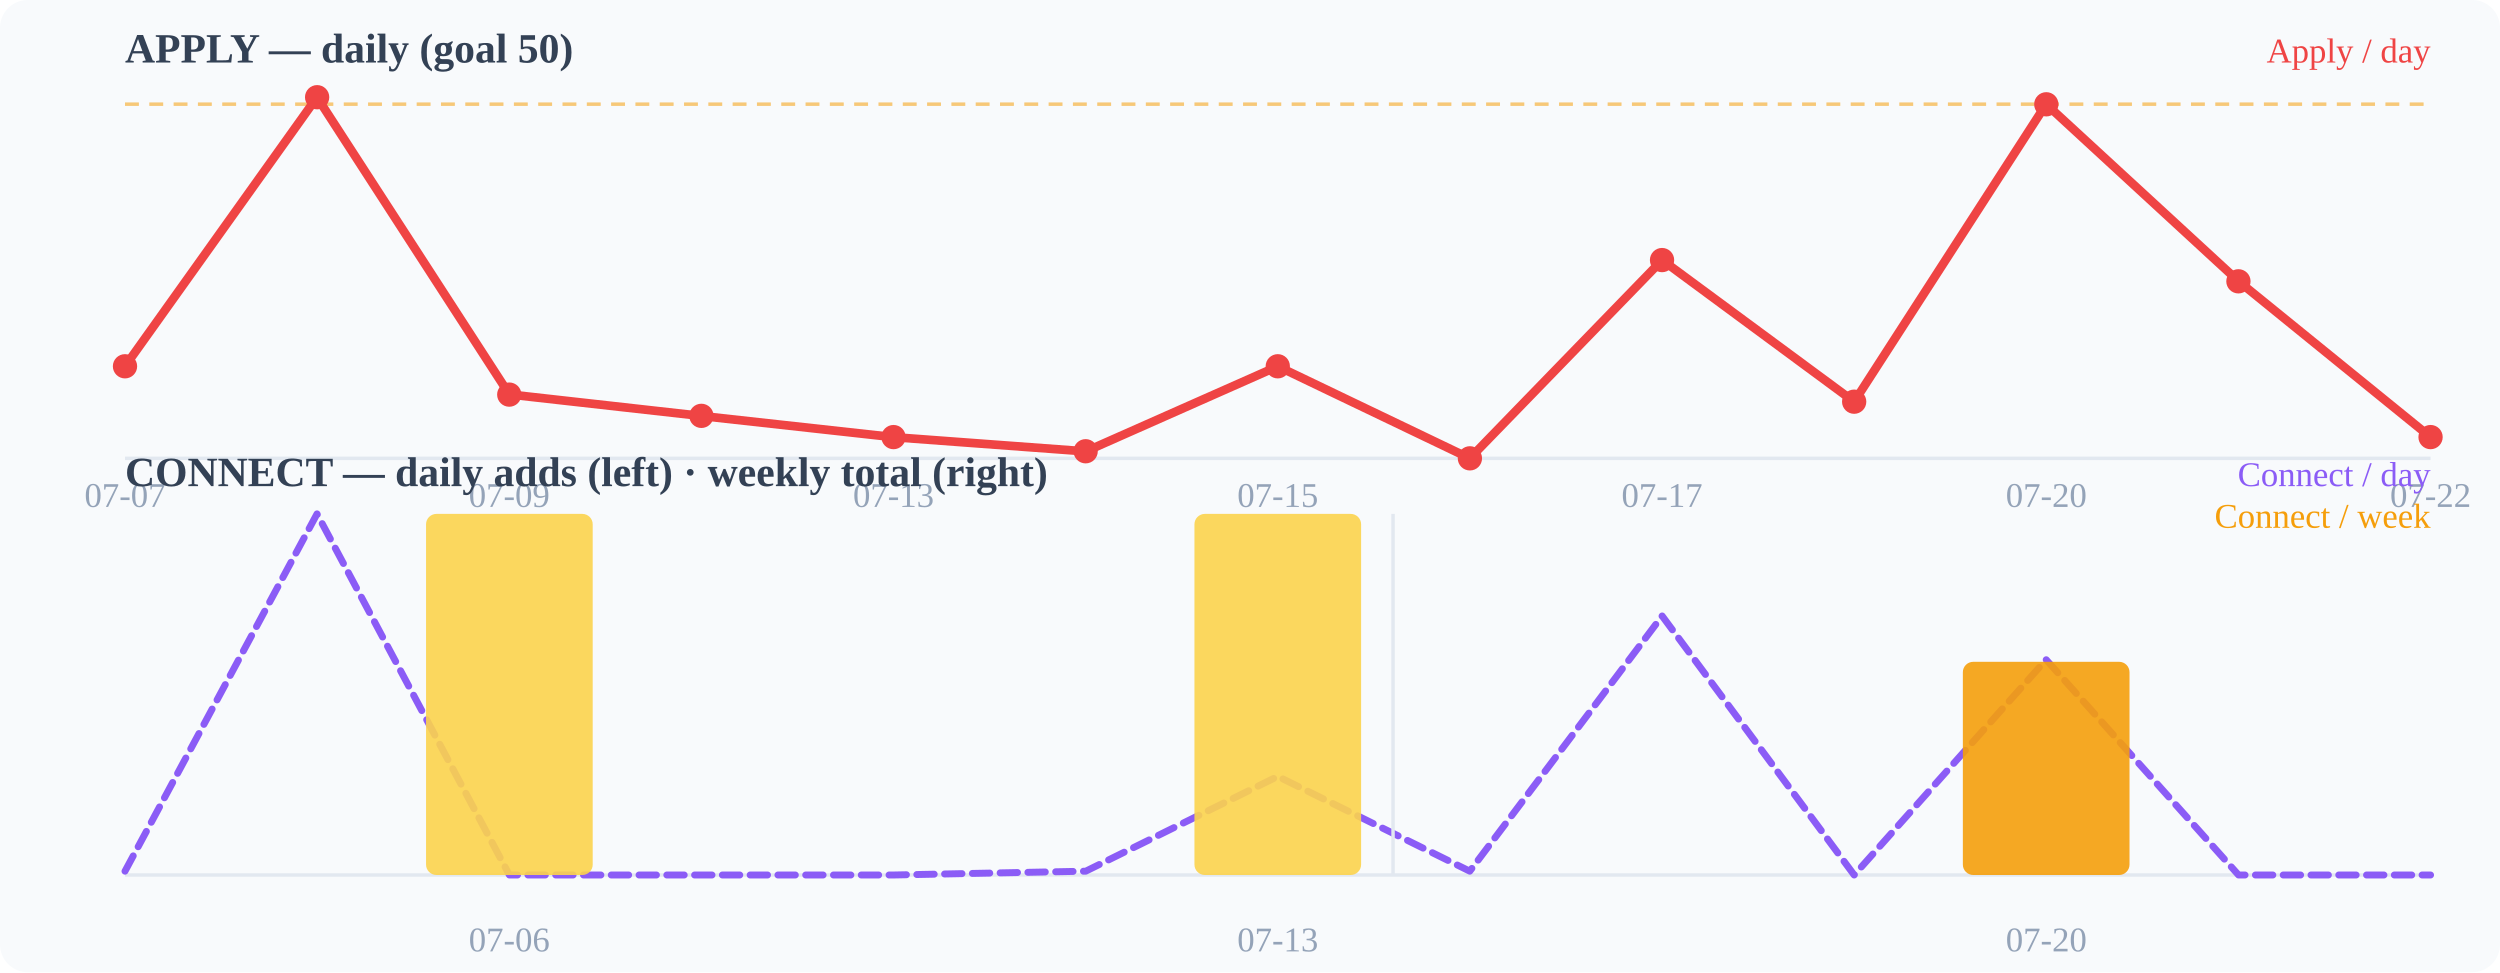
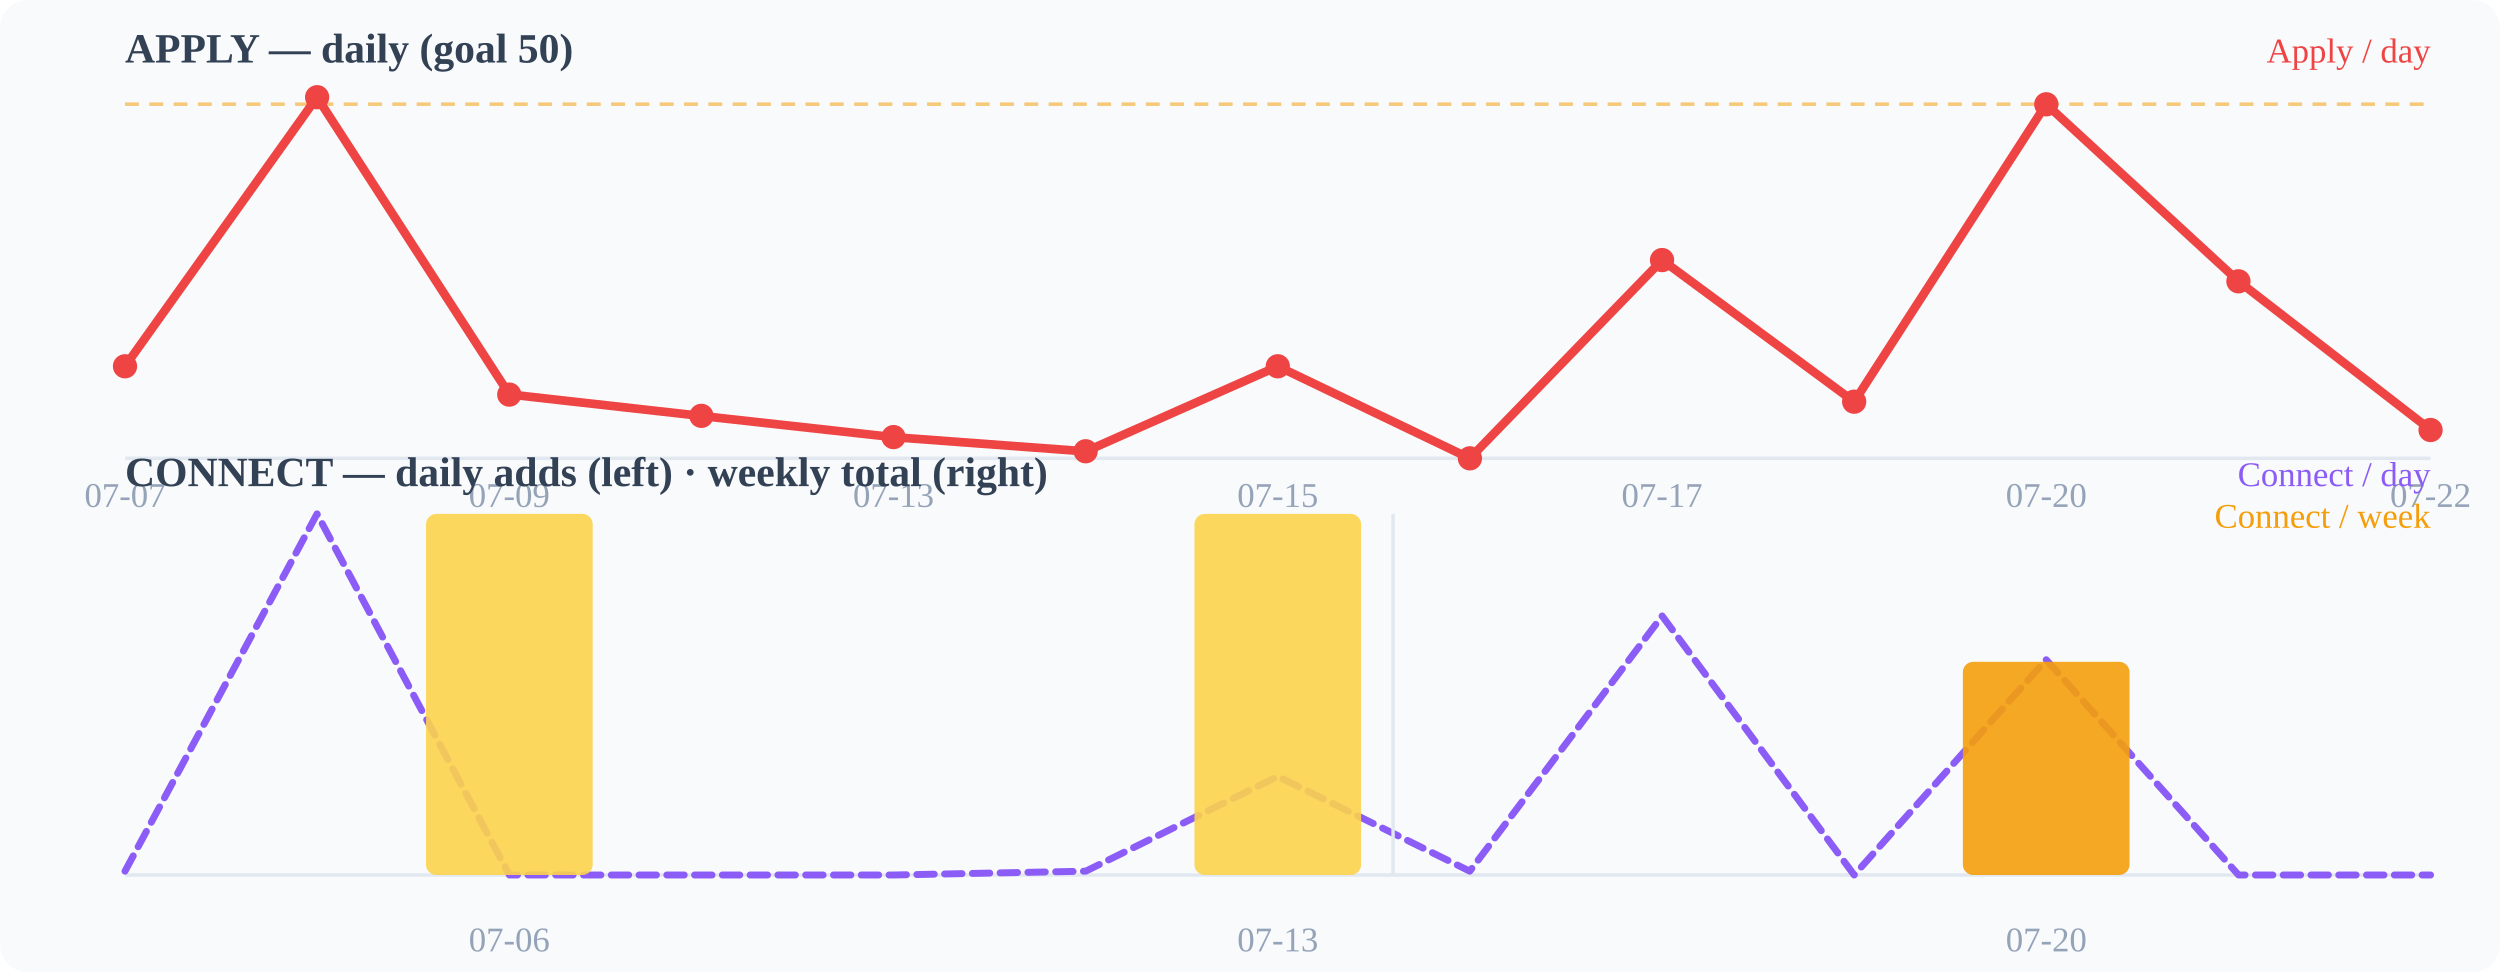
<svg xmlns="http://www.w3.org/2000/svg" width="720" height="280" viewBox="0 0 720 280">
  <rect width="720" height="280" fill="#f8fafc" rx="8" />
  <text x="36" y="18" font-size="12" font-weight="600" fill="#334155">APPLY — daily (goal 50)</text>
  <line x1="36" y1="132" x2="700" y2="132" stroke="#e2e8f0" stroke-width="1" />
  <line x1="36" y1="30.0" x2="700" y2="30.0" stroke="#f59e0b" stroke-width="1" stroke-dasharray="4 3" opacity="0.55" />
-   <polyline points="36.0,105.5 91.3,28.0 146.7,113.6 202.0,119.8 257.3,125.9 312.7,130.0 368.0,105.5 423.3,132.0 478.7,74.9 534.0,115.7 589.3,30.0 644.7,81.0 700.0,125.9" fill="none" stroke="#ef4444" stroke-width="2.5" stroke-linecap="round" stroke-linejoin="round" />
+   <polyline points="36.0,105.5 91.3,28.0 146.7,113.6 202.0,119.8 257.3,125.9 312.7,130.0 368.0,105.5 423.3,132.0 478.7,74.9 534.0,115.7 589.3,30.0 644.7,81.0 700.0,123.8" fill="none" stroke="#ef4444" stroke-width="2.5" stroke-linecap="round" stroke-linejoin="round" />
  <circle cx="36" cy="105.49" r="3.5" fill="#ef4444" />
  <circle cx="91.333" cy="28" r="3.5" fill="#ef4444" />
  <circle cx="146.667" cy="113.647" r="3.5" fill="#ef4444" />
  <circle cx="202" cy="119.765" r="3.5" fill="#ef4444" />
  <circle cx="257.333" cy="125.882" r="3.5" fill="#ef4444" />
  <circle cx="312.667" cy="129.961" r="3.5" fill="#ef4444" />
  <circle cx="368" cy="105.49" r="3.5" fill="#ef4444" />
  <circle cx="423.333" cy="132" r="3.5" fill="#ef4444" />
  <circle cx="478.667" cy="74.902" r="3.5" fill="#ef4444" />
  <circle cx="534" cy="115.686" r="3.5" fill="#ef4444" />
  <circle cx="589.333" cy="30.039" r="3.5" fill="#ef4444" />
  <circle cx="644.667" cy="81.02" r="3.5" fill="#ef4444" />
-   <circle cx="700" cy="125.882" r="3.5" fill="#ef4444" />
+   <circle cx="700" cy="123.843" r="3.5" fill="#ef4444" />
  <text x="36" y="146" font-size="10" fill="#94a3b8" text-anchor="middle">07-07</text>
  <text x="146.667" y="146" font-size="10" fill="#94a3b8" text-anchor="middle">07-09</text>
  <text x="257.333" y="146" font-size="10" fill="#94a3b8" text-anchor="middle">07-13</text>
  <text x="368" y="146" font-size="10" fill="#94a3b8" text-anchor="middle">07-15</text>
  <text x="478.667" y="146" font-size="10" fill="#94a3b8" text-anchor="middle">07-17</text>
  <text x="589.333" y="146" font-size="10" fill="#94a3b8" text-anchor="middle">07-20</text>
  <text x="700" y="146" font-size="10" fill="#94a3b8" text-anchor="middle">07-22</text>
  <text x="36" y="140" font-size="12" font-weight="600" fill="#334155">CONNECT — daily adds (left) · weekly total (right)</text>
  <line x1="36" y1="252" x2="700" y2="252" stroke="#e2e8f0" stroke-width="1" />
  <polyline points="36.0,250.9 91.3,148.0 146.7,252.0 202.0,252.0 257.3,252.0 312.7,250.9 368.0,223.6 423.3,250.9 478.7,177.4 534.0,252.0 589.3,190.0 644.7,252.0 700.0,252.0" fill="none" stroke="#8b5cf6" stroke-width="2" stroke-linecap="round" stroke-linejoin="round" stroke-dasharray="5 3" />
  <rect x="122.7" y="148.0" width="48" height="104.0" rx="3" fill="#fcd34d" opacity="0.9" />
  <rect x="344.0" y="148.0" width="48" height="104.0" rx="3" fill="#fcd34d" opacity="0.9" />
  <rect x="565.3" y="190.6" width="48" height="61.4" rx="3" fill="#f59e0b" opacity="0.9" />
  <line x1="401.2" y1="148" x2="401.2" y2="252" stroke="#e2e8f0" stroke-width="1" />
  <text x="146.667" y="274" font-size="10" fill="#94a3b8" text-anchor="middle">07-06</text>
  <text x="368" y="274" font-size="10" fill="#94a3b8" text-anchor="middle">07-13</text>
  <text x="589.333" y="274" font-size="10" fill="#94a3b8" text-anchor="middle">07-20</text>
  <text x="700" y="18" font-size="10" fill="#ef4444" text-anchor="end">Apply / day</text>
  <text x="700" y="140" font-size="10" fill="#8b5cf6" text-anchor="end">Connect / day</text>
  <text x="700" y="152" font-size="10" fill="#f59e0b" text-anchor="end">Connect / week</text>
</svg>
